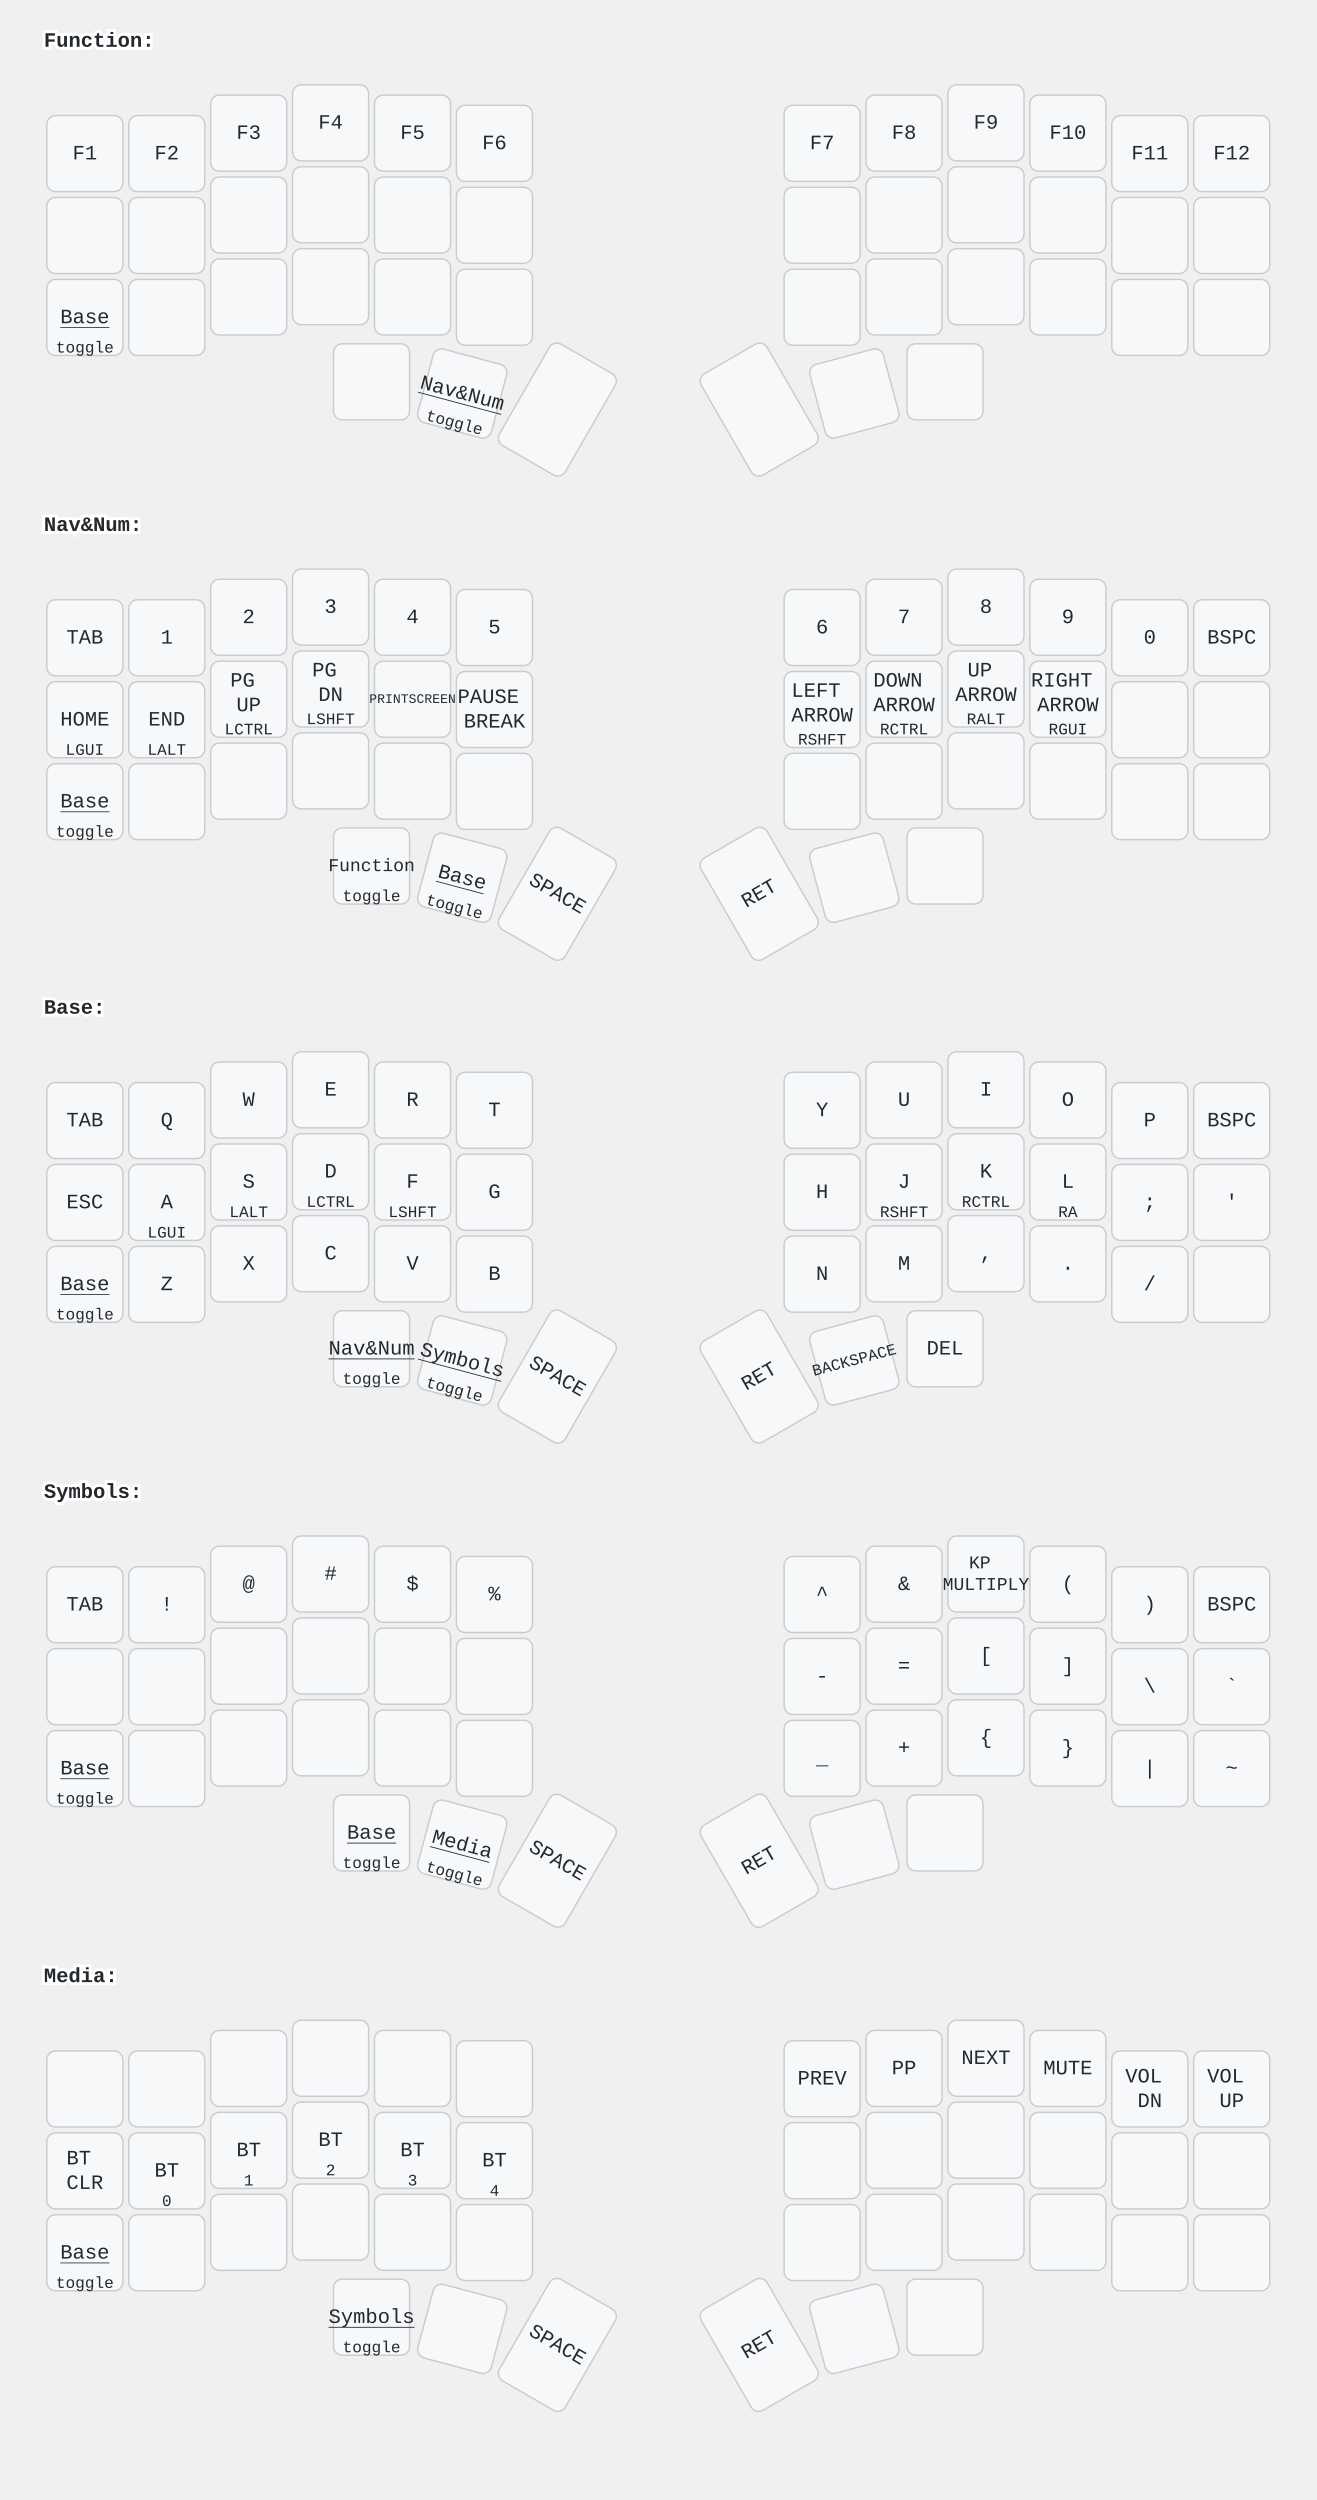
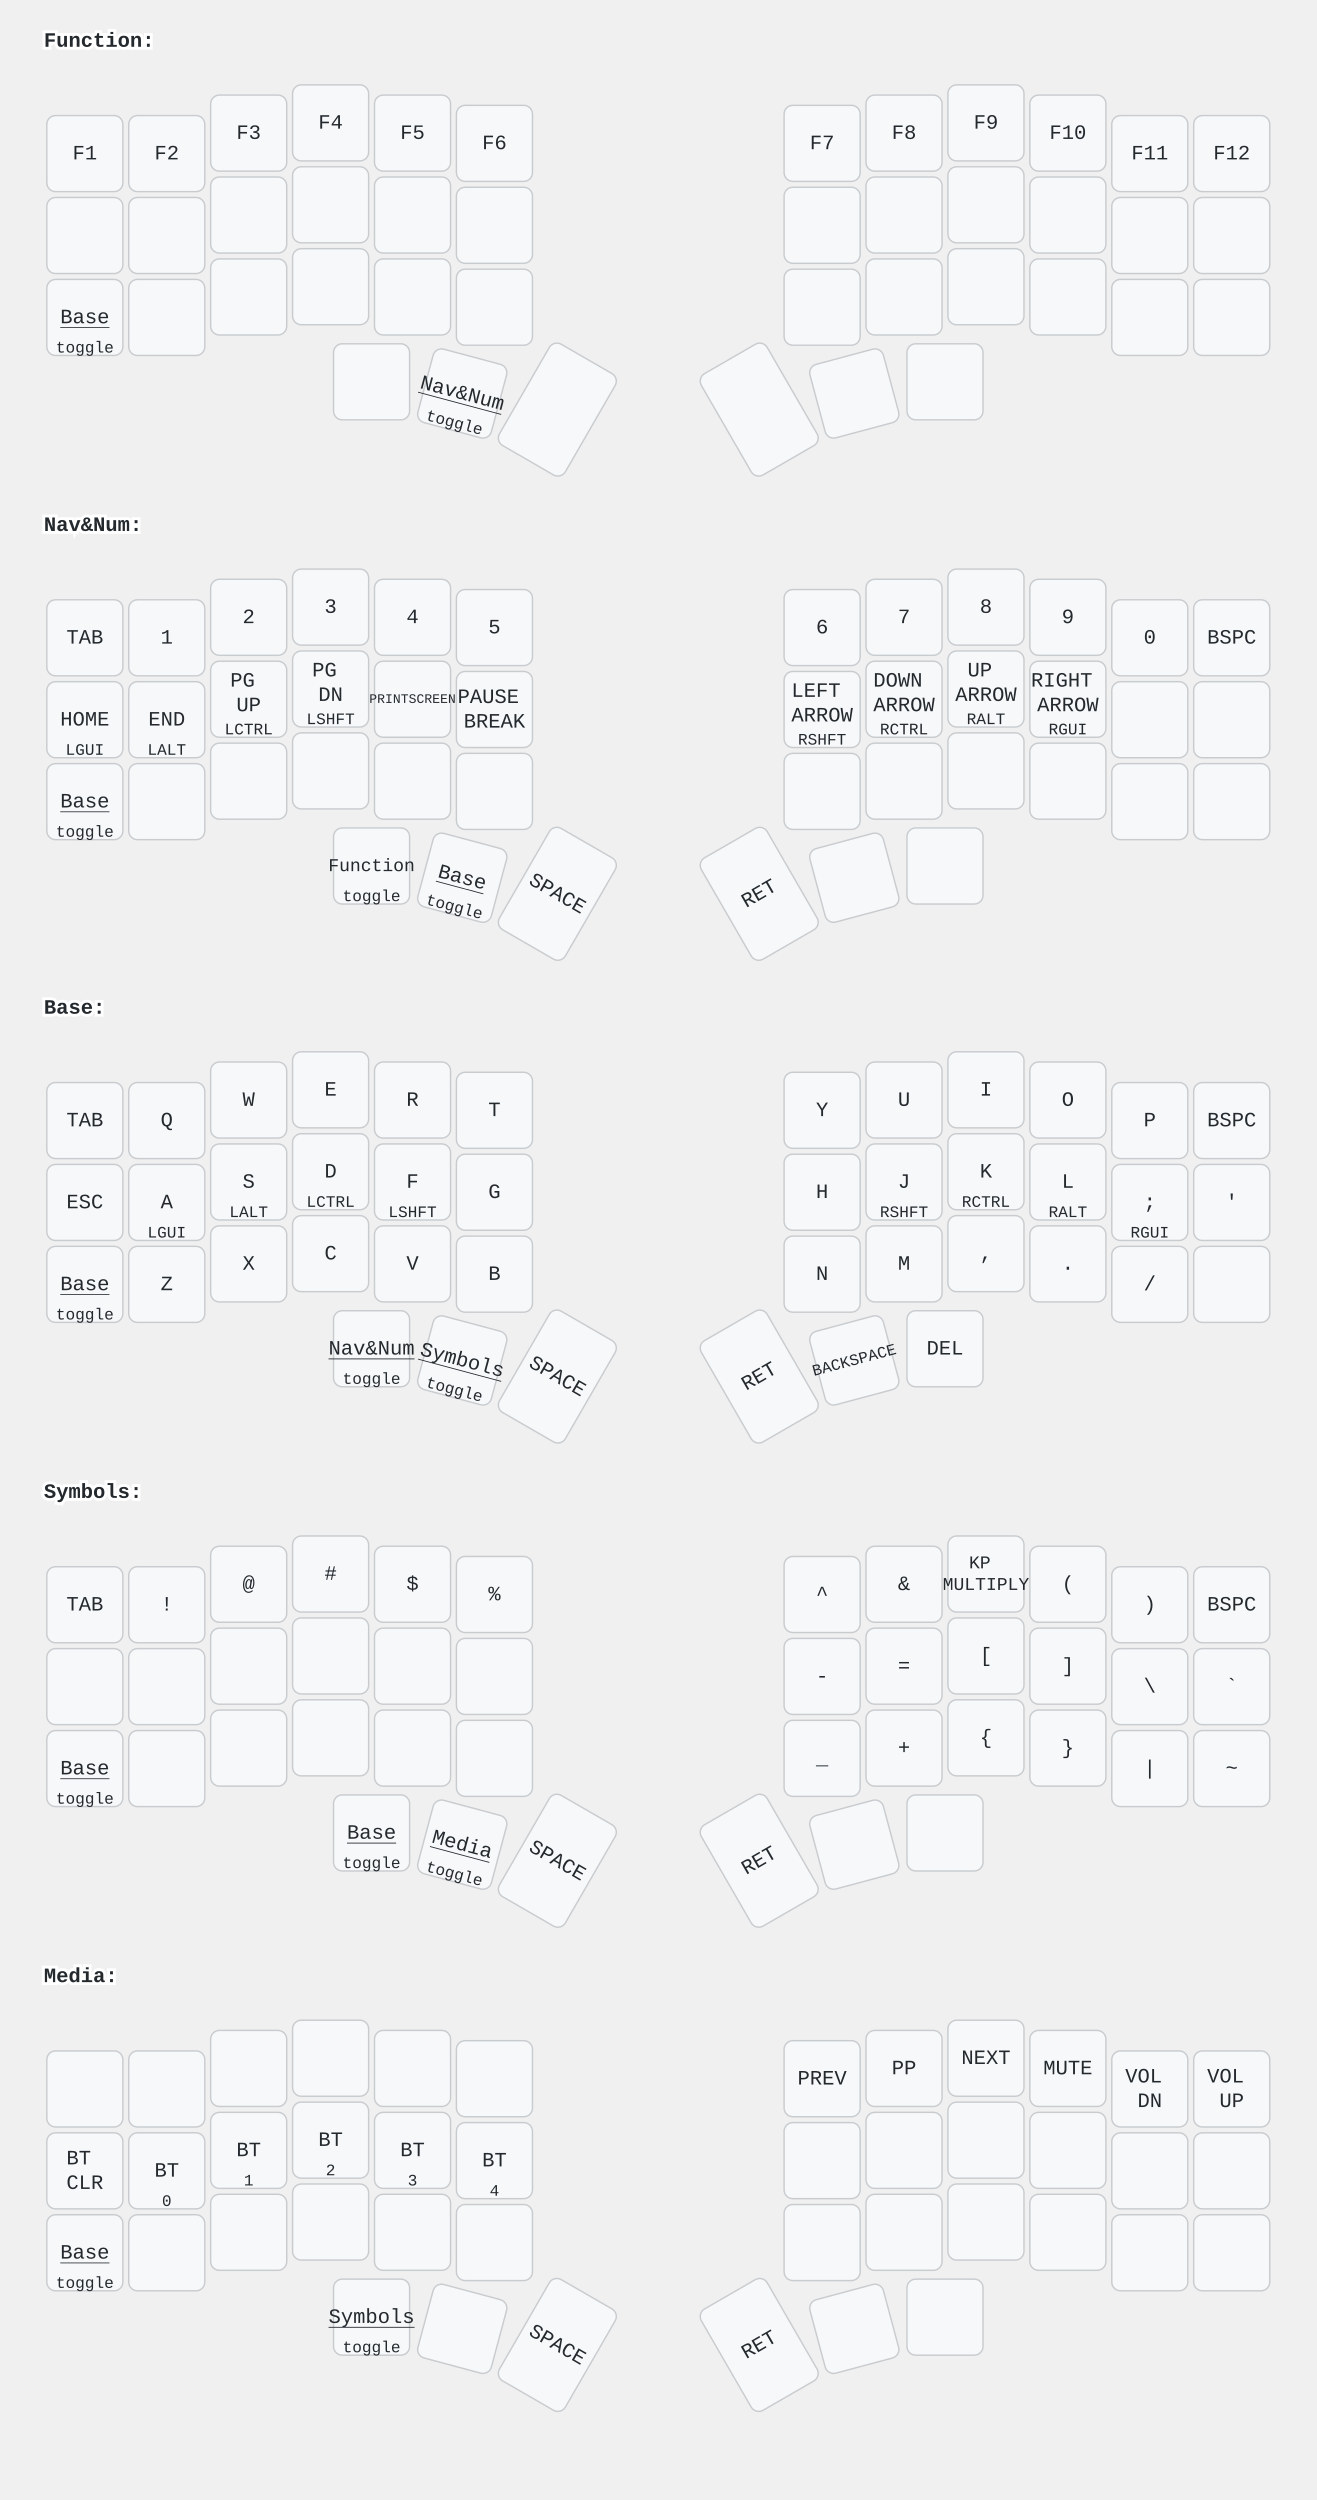
<svg xmlns="http://www.w3.org/2000/svg" width="900" height="1709" viewBox="0 0 900 1709" class="keymap">
  <style>/* inherit to force styles through use tags */
svg path {
    fill: inherit;
}

/* font and background color specifications */
svg.keymap {
    font-family: SFMono-Regular,Consolas,Liberation Mono,Menlo,monospace;
    font-size: 14px;
    font-kerning: normal;
    text-rendering: optimizeLegibility;
    fill: #24292e;
}

/* default key styling */
rect.key {
    fill: #f6f8fa;
}

rect.key, rect.combo {
    stroke: #c9cccf;
    stroke-width: 1;
}

/* default key side styling, only used is draw_key_sides is set */
rect.side {
    filter: brightness(90%);
}

/* color accent for combo boxes */
rect.combo, rect.combo-separate {
    fill: #cdf;
}

/* color accent for held keys */
rect.held, rect.combo.held {
    fill: #fdd;
}

/* color accent for ghost (optional) keys */
rect.ghost, rect.combo.ghost {
    stroke-dasharray: 4, 4;
    stroke-width: 2;
}

text {
    text-anchor: middle;
    dominant-baseline: middle;
}

/* styling for layer labels */
text.label {
    font-weight: bold;
    text-anchor: start;
    stroke: white;
    stroke-width: 4;
    paint-order: stroke;
}

/* styling for optional footer */
text.footer {
    text-anchor: end;
    dominant-baseline: auto;
    stroke: white;
    stroke-width: 4;
    paint-order: stroke;
}

/* styling for combo tap, and key non-tap label text */
text.combo, text.hold, text.shifted, text.left, text.right, text.tl, text.tr, text.bl, text.br {
    font-size: 11px;
}

text.hold, text.bl, text.br {
    text-anchor: middle;
    dominant-baseline: auto;
}

text.shifted, text.tl, text.tr {
    text-anchor: middle;
    dominant-baseline: hanging;
}

text.left, text.tl, text.bl {
    text-anchor: start;
}

text.right, text.tr, text.br {
    text-anchor: end;
}

text.layer-activator {
    text-decoration: underline;
}

/* styling for hold/shifted label text in combo box */
text.combo.hold, text.combo.shifted, text.combo.left, text.combo.right {
    font-size: 8px;
}

/* lighter symbol for transparent keys */
text.trans {
    fill: #7b7e81;
}

/* styling for combo dendrons */
path.combo {
    stroke-width: 1;
    stroke: gray;
    fill: none;
}

/* Start Tabler Icons Cleanup */
/* cannot use height/width with glyphs */
.icon-tabler &gt; path {
    fill: inherit;
    stroke: inherit;
    stroke-width: 2;
}
/* hide tabler's default box */
.icon-tabler &gt; path[stroke="none"][fill="none"] {
    visibility: hidden;
}
/* End Tabler Icons Cleanup */
</style>
  <g transform="translate(30, 0)" class="layer-Function">
    <text x="0" y="28" class="label" id="Function">Function:</text>
    <g transform="translate(0, 56)">
      <g transform="translate(28, 49)" class="key keypos-0">
        <rect rx="6" ry="6" x="-26" y="-26" width="52" height="52" class="key" />
        <text x="0" y="0" class="key tap">F1</text>
      </g>
      <g transform="translate(84, 49)" class="key keypos-1">
        <rect rx="6" ry="6" x="-26" y="-26" width="52" height="52" class="key" />
        <text x="0" y="0" class="key tap">F2</text>
      </g>
      <g transform="translate(140, 35)" class="key keypos-2">
        <rect rx="6" ry="6" x="-26" y="-26" width="52" height="52" class="key" />
        <text x="0" y="0" class="key tap">F3</text>
      </g>
      <g transform="translate(196, 28)" class="key keypos-3">
        <rect rx="6" ry="6" x="-26" y="-26" width="52" height="52" class="key" />
        <text x="0" y="0" class="key tap">F4</text>
      </g>
      <g transform="translate(252, 35)" class="key keypos-4">
        <rect rx="6" ry="6" x="-26" y="-26" width="52" height="52" class="key" />
        <text x="0" y="0" class="key tap">F5</text>
      </g>
      <g transform="translate(308, 42)" class="key keypos-5">
        <rect rx="6" ry="6" x="-26" y="-26" width="52" height="52" class="key" />
        <text x="0" y="0" class="key tap">F6</text>
      </g>
      <g transform="translate(532, 42)" class="key keypos-6">
        <rect rx="6" ry="6" x="-26" y="-26" width="52" height="52" class="key" />
        <text x="0" y="0" class="key tap">F7</text>
      </g>
      <g transform="translate(588, 35)" class="key keypos-7">
        <rect rx="6" ry="6" x="-26" y="-26" width="52" height="52" class="key" />
        <text x="0" y="0" class="key tap">F8</text>
      </g>
      <g transform="translate(644, 28)" class="key keypos-8">
        <rect rx="6" ry="6" x="-26" y="-26" width="52" height="52" class="key" />
        <text x="0" y="0" class="key tap">F9</text>
      </g>
      <g transform="translate(700, 35)" class="key keypos-9">
        <rect rx="6" ry="6" x="-26" y="-26" width="52" height="52" class="key" />
        <text x="0" y="0" class="key tap">F10</text>
      </g>
      <g transform="translate(756, 49)" class="key keypos-10">
        <rect rx="6" ry="6" x="-26" y="-26" width="52" height="52" class="key" />
        <text x="0" y="0" class="key tap">F11</text>
      </g>
      <g transform="translate(812, 49)" class="key keypos-11">
        <rect rx="6" ry="6" x="-26" y="-26" width="52" height="52" class="key" />
        <text x="0" y="0" class="key tap">F12</text>
      </g>
      <g transform="translate(28, 105)" class="key keypos-12">
        <rect rx="6" ry="6" x="-26" y="-26" width="52" height="52" class="key" />
      </g>
      <g transform="translate(84, 105)" class="key keypos-13">
        <rect rx="6" ry="6" x="-26" y="-26" width="52" height="52" class="key" />
      </g>
      <g transform="translate(140, 91)" class="key keypos-14">
        <rect rx="6" ry="6" x="-26" y="-26" width="52" height="52" class="key" />
      </g>
      <g transform="translate(196, 84)" class="key keypos-15">
        <rect rx="6" ry="6" x="-26" y="-26" width="52" height="52" class="key" />
      </g>
      <g transform="translate(252, 91)" class="key keypos-16">
        <rect rx="6" ry="6" x="-26" y="-26" width="52" height="52" class="key" />
      </g>
      <g transform="translate(308, 98)" class="key keypos-17">
        <rect rx="6" ry="6" x="-26" y="-26" width="52" height="52" class="key" />
      </g>
      <g transform="translate(532, 98)" class="key keypos-18">
        <rect rx="6" ry="6" x="-26" y="-26" width="52" height="52" class="key" />
      </g>
      <g transform="translate(588, 91)" class="key keypos-19">
        <rect rx="6" ry="6" x="-26" y="-26" width="52" height="52" class="key" />
      </g>
      <g transform="translate(644, 84)" class="key keypos-20">
        <rect rx="6" ry="6" x="-26" y="-26" width="52" height="52" class="key" />
      </g>
      <g transform="translate(700, 91)" class="key keypos-21">
        <rect rx="6" ry="6" x="-26" y="-26" width="52" height="52" class="key" />
      </g>
      <g transform="translate(756, 105)" class="key keypos-22">
        <rect rx="6" ry="6" x="-26" y="-26" width="52" height="52" class="key" />
      </g>
      <g transform="translate(812, 105)" class="key keypos-23">
        <rect rx="6" ry="6" x="-26" y="-26" width="52" height="52" class="key" />
      </g>
      <g transform="translate(28, 161)" class="key keypos-24">
        <rect rx="6" ry="6" x="-26" y="-26" width="52" height="52" class="key" />
        <a href="#Base">
          <text x="0" y="0" class="key tap layer-activator">Base</text>
        </a>
        <text x="0" y="24" class="key hold">toggle</text>
      </g>
      <g transform="translate(84, 161)" class="key keypos-25">
        <rect rx="6" ry="6" x="-26" y="-26" width="52" height="52" class="key" />
      </g>
      <g transform="translate(140, 147)" class="key keypos-26">
        <rect rx="6" ry="6" x="-26" y="-26" width="52" height="52" class="key" />
      </g>
      <g transform="translate(196, 140)" class="key keypos-27">
        <rect rx="6" ry="6" x="-26" y="-26" width="52" height="52" class="key" />
      </g>
      <g transform="translate(252, 147)" class="key keypos-28">
        <rect rx="6" ry="6" x="-26" y="-26" width="52" height="52" class="key" />
      </g>
      <g transform="translate(308, 154)" class="key keypos-29">
        <rect rx="6" ry="6" x="-26" y="-26" width="52" height="52" class="key" />
      </g>
      <g transform="translate(532, 154)" class="key keypos-30">
        <rect rx="6" ry="6" x="-26" y="-26" width="52" height="52" class="key" />
      </g>
      <g transform="translate(588, 147)" class="key keypos-31">
        <rect rx="6" ry="6" x="-26" y="-26" width="52" height="52" class="key" />
      </g>
      <g transform="translate(644, 140)" class="key keypos-32">
        <rect rx="6" ry="6" x="-26" y="-26" width="52" height="52" class="key" />
      </g>
      <g transform="translate(700, 147)" class="key keypos-33">
        <rect rx="6" ry="6" x="-26" y="-26" width="52" height="52" class="key" />
      </g>
      <g transform="translate(756, 161)" class="key keypos-34">
        <rect rx="6" ry="6" x="-26" y="-26" width="52" height="52" class="key" />
      </g>
      <g transform="translate(812, 161)" class="key keypos-35">
        <rect rx="6" ry="6" x="-26" y="-26" width="52" height="52" class="key" />
      </g>
      <g transform="translate(224, 205)" class="key keypos-36">
        <rect rx="6" ry="6" x="-26" y="-26" width="52" height="52" class="key" />
      </g>
      <g transform="translate(286, 213) rotate(15.0)" class="key keypos-37">
        <rect rx="6" ry="6" x="-26" y="-26" width="52" height="52" class="key" />
        <a href="#NavNum">
          <text x="0" y="0" class="key tap layer-activator">Nav&amp;Num</text>
        </a>
        <text x="0" y="24" class="key hold">toggle</text>
      </g>
      <g transform="translate(351, 224) rotate(30.0)" class="key keypos-38">
        <rect rx="6" ry="6" x="-26" y="-40" width="52" height="80" class="key" />
      </g>
      <g transform="translate(489, 224) rotate(-30.0)" class="key keypos-39">
        <rect rx="6" ry="6" x="-26" y="-40" width="52" height="80" class="key" />
      </g>
      <g transform="translate(554, 213) rotate(-15.0)" class="key keypos-40">
        <rect rx="6" ry="6" x="-26" y="-26" width="52" height="52" class="key" />
      </g>
      <g transform="translate(616, 205)" class="key keypos-41">
        <rect rx="6" ry="6" x="-26" y="-26" width="52" height="52" class="key" />
      </g>
    </g>
  </g>
  <g transform="translate(30, 331)" class="layer-Nav&amp;Num">
    <text x="0" y="28" class="label" id="NavNum">Nav&amp;Num:</text>
    <g transform="translate(0, 56)">
      <g transform="translate(28, 49)" class="key keypos-0">
        <rect rx="6" ry="6" x="-26" y="-26" width="52" height="52" class="key" />
        <text x="0" y="0" class="key tap">TAB</text>
      </g>
      <g transform="translate(84, 49)" class="key keypos-1">
        <rect rx="6" ry="6" x="-26" y="-26" width="52" height="52" class="key" />
        <text x="0" y="0" class="key tap">1</text>
      </g>
      <g transform="translate(140, 35)" class="key keypos-2">
        <rect rx="6" ry="6" x="-26" y="-26" width="52" height="52" class="key" />
        <text x="0" y="0" class="key tap">2</text>
      </g>
      <g transform="translate(196, 28)" class="key keypos-3">
        <rect rx="6" ry="6" x="-26" y="-26" width="52" height="52" class="key" />
        <text x="0" y="0" class="key tap">3</text>
      </g>
      <g transform="translate(252, 35)" class="key keypos-4">
        <rect rx="6" ry="6" x="-26" y="-26" width="52" height="52" class="key" />
        <text x="0" y="0" class="key tap">4</text>
      </g>
      <g transform="translate(308, 42)" class="key keypos-5">
        <rect rx="6" ry="6" x="-26" y="-26" width="52" height="52" class="key" />
        <text x="0" y="0" class="key tap">5</text>
      </g>
      <g transform="translate(532, 42)" class="key keypos-6">
        <rect rx="6" ry="6" x="-26" y="-26" width="52" height="52" class="key" />
        <text x="0" y="0" class="key tap">6</text>
      </g>
      <g transform="translate(588, 35)" class="key keypos-7">
        <rect rx="6" ry="6" x="-26" y="-26" width="52" height="52" class="key" />
        <text x="0" y="0" class="key tap">7</text>
      </g>
      <g transform="translate(644, 28)" class="key keypos-8">
        <rect rx="6" ry="6" x="-26" y="-26" width="52" height="52" class="key" />
        <text x="0" y="0" class="key tap">8</text>
      </g>
      <g transform="translate(700, 35)" class="key keypos-9">
        <rect rx="6" ry="6" x="-26" y="-26" width="52" height="52" class="key" />
        <text x="0" y="0" class="key tap">9</text>
      </g>
      <g transform="translate(756, 49)" class="key keypos-10">
        <rect rx="6" ry="6" x="-26" y="-26" width="52" height="52" class="key" />
        <text x="0" y="0" class="key tap">0</text>
      </g>
      <g transform="translate(812, 49)" class="key keypos-11">
        <rect rx="6" ry="6" x="-26" y="-26" width="52" height="52" class="key" />
        <text x="0" y="0" class="key tap">BSPC</text>
      </g>
      <g transform="translate(28, 105)" class="key keypos-12">
        <rect rx="6" ry="6" x="-26" y="-26" width="52" height="52" class="key" />
        <text x="0" y="0" class="key tap">HOME</text>
        <text x="0" y="24" class="key hold">LGUI</text>
      </g>
      <g transform="translate(84, 105)" class="key keypos-13">
        <rect rx="6" ry="6" x="-26" y="-26" width="52" height="52" class="key" />
        <text x="0" y="0" class="key tap">END</text>
        <text x="0" y="24" class="key hold">LALT</text>
      </g>
      <g transform="translate(140, 91)" class="key keypos-14">
        <rect rx="6" ry="6" x="-26" y="-26" width="52" height="52" class="key" />
        <text x="0" y="0" class="key tap">
          <tspan x="0" dy="-0.9em">PG</tspan>
          <tspan x="0" dy="1.2em">UP</tspan>
        </text>
        <text x="0" y="24" class="key hold">LCTRL</text>
      </g>
      <g transform="translate(196, 84)" class="key keypos-15">
        <rect rx="6" ry="6" x="-26" y="-26" width="52" height="52" class="key" />
        <text x="0" y="0" class="key tap">
          <tspan x="0" dy="-0.9em">PG</tspan>
          <tspan x="0" dy="1.2em">DN</tspan>
        </text>
        <text x="0" y="24" class="key hold">LSHFT</text>
      </g>
      <g transform="translate(252, 91)" class="key keypos-16">
        <rect rx="6" ry="6" x="-26" y="-26" width="52" height="52" class="key" />
        <text x="0" y="0" class="key tap">
          <tspan style="font-size: 64%">PRINTSCREEN</tspan>
        </text>
      </g>
      <g transform="translate(308, 98)" class="key keypos-17">
        <rect rx="6" ry="6" x="-26" y="-26" width="52" height="52" class="key" />
        <text x="0" y="0" class="key tap">
          <tspan x="0" dy="-0.6em">PAUSE</tspan>
          <tspan x="0" dy="1.2em">BREAK</tspan>
        </text>
      </g>
      <g transform="translate(532, 98)" class="key keypos-18">
        <rect rx="6" ry="6" x="-26" y="-26" width="52" height="52" class="key" />
        <text x="0" y="0" class="key tap">
          <tspan x="0" dy="-0.9em">LEFT</tspan>
          <tspan x="0" dy="1.2em">ARROW</tspan>
        </text>
        <text x="0" y="24" class="key hold">RSHFT</text>
      </g>
      <g transform="translate(588, 91)" class="key keypos-19">
        <rect rx="6" ry="6" x="-26" y="-26" width="52" height="52" class="key" />
        <text x="0" y="0" class="key tap">
          <tspan x="0" dy="-0.9em">DOWN</tspan>
          <tspan x="0" dy="1.2em">ARROW</tspan>
        </text>
        <text x="0" y="24" class="key hold">RCTRL</text>
      </g>
      <g transform="translate(644, 84)" class="key keypos-20">
        <rect rx="6" ry="6" x="-26" y="-26" width="52" height="52" class="key" />
        <text x="0" y="0" class="key tap">
          <tspan x="0" dy="-0.9em">UP</tspan>
          <tspan x="0" dy="1.2em">ARROW</tspan>
        </text>
        <text x="0" y="24" class="key hold">RALT</text>
      </g>
      <g transform="translate(700, 91)" class="key keypos-21">
        <rect rx="6" ry="6" x="-26" y="-26" width="52" height="52" class="key" />
        <text x="0" y="0" class="key tap">
          <tspan x="0" dy="-0.9em">RIGHT</tspan>
          <tspan x="0" dy="1.2em">ARROW</tspan>
        </text>
        <text x="0" y="24" class="key hold">RGUI</text>
      </g>
      <g transform="translate(756, 105)" class="key keypos-22">
        <rect rx="6" ry="6" x="-26" y="-26" width="52" height="52" class="key" />
      </g>
      <g transform="translate(812, 105)" class="key keypos-23">
        <rect rx="6" ry="6" x="-26" y="-26" width="52" height="52" class="key" />
      </g>
      <g transform="translate(28, 161)" class="key keypos-24">
        <rect rx="6" ry="6" x="-26" y="-26" width="52" height="52" class="key" />
        <a href="#Base">
          <text x="0" y="0" class="key tap layer-activator">Base</text>
        </a>
        <text x="0" y="24" class="key hold">toggle</text>
      </g>
      <g transform="translate(84, 161)" class="key keypos-25">
        <rect rx="6" ry="6" x="-26" y="-26" width="52" height="52" class="key" />
      </g>
      <g transform="translate(140, 147)" class="key keypos-26">
        <rect rx="6" ry="6" x="-26" y="-26" width="52" height="52" class="key" />
      </g>
      <g transform="translate(196, 140)" class="key keypos-27">
        <rect rx="6" ry="6" x="-26" y="-26" width="52" height="52" class="key" />
      </g>
      <g transform="translate(252, 147)" class="key keypos-28">
        <rect rx="6" ry="6" x="-26" y="-26" width="52" height="52" class="key" />
      </g>
      <g transform="translate(308, 154)" class="key keypos-29">
        <rect rx="6" ry="6" x="-26" y="-26" width="52" height="52" class="key" />
      </g>
      <g transform="translate(532, 154)" class="key keypos-30">
        <rect rx="6" ry="6" x="-26" y="-26" width="52" height="52" class="key" />
      </g>
      <g transform="translate(588, 147)" class="key keypos-31">
        <rect rx="6" ry="6" x="-26" y="-26" width="52" height="52" class="key" />
      </g>
      <g transform="translate(644, 140)" class="key keypos-32">
        <rect rx="6" ry="6" x="-26" y="-26" width="52" height="52" class="key" />
      </g>
      <g transform="translate(700, 147)" class="key keypos-33">
        <rect rx="6" ry="6" x="-26" y="-26" width="52" height="52" class="key" />
      </g>
      <g transform="translate(756, 161)" class="key keypos-34">
        <rect rx="6" ry="6" x="-26" y="-26" width="52" height="52" class="key" />
      </g>
      <g transform="translate(812, 161)" class="key keypos-35">
        <rect rx="6" ry="6" x="-26" y="-26" width="52" height="52" class="key" />
      </g>
      <g transform="translate(224, 205)" class="key keypos-36">
        <rect rx="6" ry="6" x="-26" y="-26" width="52" height="52" class="key" />
        <a href="#Function">
          <text x="0" y="0" class="key tap layer-activator">
            <tspan style="font-size: 88%">Function</tspan>
          </text>
        </a>
        <text x="0" y="24" class="key hold">toggle</text>
      </g>
      <g transform="translate(286, 213) rotate(15.0)" class="key keypos-37">
        <rect rx="6" ry="6" x="-26" y="-26" width="52" height="52" class="key" />
        <a href="#Base">
          <text x="0" y="0" class="key tap layer-activator">Base</text>
        </a>
        <text x="0" y="24" class="key hold">toggle</text>
      </g>
      <g transform="translate(351, 224) rotate(30.0)" class="key keypos-38">
        <rect rx="6" ry="6" x="-26" y="-40" width="52" height="80" class="key" />
        <text x="0" y="0" class="key tap">SPACE</text>
      </g>
      <g transform="translate(489, 224) rotate(-30.0)" class="key keypos-39">
        <rect rx="6" ry="6" x="-26" y="-40" width="52" height="80" class="key" />
        <text x="0" y="0" class="key tap">RET</text>
      </g>
      <g transform="translate(554, 213) rotate(-15.0)" class="key keypos-40">
        <rect rx="6" ry="6" x="-26" y="-26" width="52" height="52" class="key" />
      </g>
      <g transform="translate(616, 205)" class="key keypos-41">
        <rect rx="6" ry="6" x="-26" y="-26" width="52" height="52" class="key" />
      </g>
    </g>
  </g>
  <g transform="translate(30, 661)" class="layer-Base">
    <text x="0" y="28" class="label" id="Base">Base:</text>
    <g transform="translate(0, 56)">
      <g transform="translate(28, 49)" class="key keypos-0">
        <rect rx="6" ry="6" x="-26" y="-26" width="52" height="52" class="key" />
        <text x="0" y="0" class="key tap">TAB</text>
      </g>
      <g transform="translate(84, 49)" class="key keypos-1">
        <rect rx="6" ry="6" x="-26" y="-26" width="52" height="52" class="key" />
        <text x="0" y="0" class="key tap">Q</text>
      </g>
      <g transform="translate(140, 35)" class="key keypos-2">
        <rect rx="6" ry="6" x="-26" y="-26" width="52" height="52" class="key" />
        <text x="0" y="0" class="key tap">W</text>
      </g>
      <g transform="translate(196, 28)" class="key keypos-3">
        <rect rx="6" ry="6" x="-26" y="-26" width="52" height="52" class="key" />
        <text x="0" y="0" class="key tap">E</text>
      </g>
      <g transform="translate(252, 35)" class="key keypos-4">
        <rect rx="6" ry="6" x="-26" y="-26" width="52" height="52" class="key" />
        <text x="0" y="0" class="key tap">R</text>
      </g>
      <g transform="translate(308, 42)" class="key keypos-5">
        <rect rx="6" ry="6" x="-26" y="-26" width="52" height="52" class="key" />
        <text x="0" y="0" class="key tap">T</text>
      </g>
      <g transform="translate(532, 42)" class="key keypos-6">
        <rect rx="6" ry="6" x="-26" y="-26" width="52" height="52" class="key" />
        <text x="0" y="0" class="key tap">Y</text>
      </g>
      <g transform="translate(588, 35)" class="key keypos-7">
        <rect rx="6" ry="6" x="-26" y="-26" width="52" height="52" class="key" />
        <text x="0" y="0" class="key tap">U</text>
      </g>
      <g transform="translate(644, 28)" class="key keypos-8">
        <rect rx="6" ry="6" x="-26" y="-26" width="52" height="52" class="key" />
        <text x="0" y="0" class="key tap">I</text>
      </g>
      <g transform="translate(700, 35)" class="key keypos-9">
        <rect rx="6" ry="6" x="-26" y="-26" width="52" height="52" class="key" />
        <text x="0" y="0" class="key tap">O</text>
      </g>
      <g transform="translate(756, 49)" class="key keypos-10">
        <rect rx="6" ry="6" x="-26" y="-26" width="52" height="52" class="key" />
        <text x="0" y="0" class="key tap">P</text>
      </g>
      <g transform="translate(812, 49)" class="key keypos-11">
        <rect rx="6" ry="6" x="-26" y="-26" width="52" height="52" class="key" />
        <text x="0" y="0" class="key tap">BSPC</text>
      </g>
      <g transform="translate(28, 105)" class="key keypos-12">
        <rect rx="6" ry="6" x="-26" y="-26" width="52" height="52" class="key" />
        <text x="0" y="0" class="key tap">ESC</text>
      </g>
      <g transform="translate(84, 105)" class="key keypos-13">
        <rect rx="6" ry="6" x="-26" y="-26" width="52" height="52" class="key" />
        <text x="0" y="0" class="key tap">A</text>
        <text x="0" y="24" class="key hold">LGUI</text>
      </g>
      <g transform="translate(140, 91)" class="key keypos-14">
        <rect rx="6" ry="6" x="-26" y="-26" width="52" height="52" class="key" />
        <text x="0" y="0" class="key tap">S</text>
        <text x="0" y="24" class="key hold">LALT</text>
      </g>
      <g transform="translate(196, 84)" class="key keypos-15">
        <rect rx="6" ry="6" x="-26" y="-26" width="52" height="52" class="key" />
        <text x="0" y="0" class="key tap">D</text>
        <text x="0" y="24" class="key hold">LCTRL</text>
      </g>
      <g transform="translate(252, 91)" class="key keypos-16">
        <rect rx="6" ry="6" x="-26" y="-26" width="52" height="52" class="key" />
        <text x="0" y="0" class="key tap">F</text>
        <text x="0" y="24" class="key hold">LSHFT</text>
      </g>
      <g transform="translate(308, 98)" class="key keypos-17">
        <rect rx="6" ry="6" x="-26" y="-26" width="52" height="52" class="key" />
        <text x="0" y="0" class="key tap">G</text>
      </g>
      <g transform="translate(532, 98)" class="key keypos-18">
        <rect rx="6" ry="6" x="-26" y="-26" width="52" height="52" class="key" />
        <text x="0" y="0" class="key tap">H</text>
      </g>
      <g transform="translate(588, 91)" class="key keypos-19">
        <rect rx="6" ry="6" x="-26" y="-26" width="52" height="52" class="key" />
        <text x="0" y="0" class="key tap">J</text>
        <text x="0" y="24" class="key hold">RSHFT</text>
      </g>
      <g transform="translate(644, 84)" class="key keypos-20">
        <rect rx="6" ry="6" x="-26" y="-26" width="52" height="52" class="key" />
        <text x="0" y="0" class="key tap">K</text>
        <text x="0" y="24" class="key hold">RCTRL</text>
      </g>
      <g transform="translate(700, 91)" class="key keypos-21">
        <rect rx="6" ry="6" x="-26" y="-26" width="52" height="52" class="key" />
        <text x="0" y="0" class="key tap">L</text>
-         <text x="0" y="24" class="key hold">RA</text>
+         <text x="0" y="24" class="key hold">RALT</text>
      </g>
      <g transform="translate(756, 105)" class="key keypos-22">
        <rect rx="6" ry="6" x="-26" y="-26" width="52" height="52" class="key" />
        <text x="0" y="0" class="key tap">;</text>
+         <text x="0" y="24" class="key hold">RGUI</text>
      </g>
      <g transform="translate(812, 105)" class="key keypos-23">
        <rect rx="6" ry="6" x="-26" y="-26" width="52" height="52" class="key" />
        <text x="0" y="0" class="key tap">'</text>
      </g>
      <g transform="translate(28, 161)" class="key keypos-24">
        <rect rx="6" ry="6" x="-26" y="-26" width="52" height="52" class="key" />
        <a href="#Base">
          <text x="0" y="0" class="key tap layer-activator">Base</text>
        </a>
        <text x="0" y="24" class="key hold">toggle</text>
      </g>
      <g transform="translate(84, 161)" class="key keypos-25">
        <rect rx="6" ry="6" x="-26" y="-26" width="52" height="52" class="key" />
        <text x="0" y="0" class="key tap">Z</text>
      </g>
      <g transform="translate(140, 147)" class="key keypos-26">
        <rect rx="6" ry="6" x="-26" y="-26" width="52" height="52" class="key" />
        <text x="0" y="0" class="key tap">X</text>
      </g>
      <g transform="translate(196, 140)" class="key keypos-27">
        <rect rx="6" ry="6" x="-26" y="-26" width="52" height="52" class="key" />
        <text x="0" y="0" class="key tap">C</text>
      </g>
      <g transform="translate(252, 147)" class="key keypos-28">
        <rect rx="6" ry="6" x="-26" y="-26" width="52" height="52" class="key" />
        <text x="0" y="0" class="key tap">V</text>
      </g>
      <g transform="translate(308, 154)" class="key keypos-29">
        <rect rx="6" ry="6" x="-26" y="-26" width="52" height="52" class="key" />
        <text x="0" y="0" class="key tap">B</text>
      </g>
      <g transform="translate(532, 154)" class="key keypos-30">
        <rect rx="6" ry="6" x="-26" y="-26" width="52" height="52" class="key" />
        <text x="0" y="0" class="key tap">N</text>
      </g>
      <g transform="translate(588, 147)" class="key keypos-31">
        <rect rx="6" ry="6" x="-26" y="-26" width="52" height="52" class="key" />
        <text x="0" y="0" class="key tap">M</text>
      </g>
      <g transform="translate(644, 140)" class="key keypos-32">
        <rect rx="6" ry="6" x="-26" y="-26" width="52" height="52" class="key" />
        <text x="0" y="0" class="key tap">,</text>
      </g>
      <g transform="translate(700, 147)" class="key keypos-33">
        <rect rx="6" ry="6" x="-26" y="-26" width="52" height="52" class="key" />
        <text x="0" y="0" class="key tap">.</text>
      </g>
      <g transform="translate(756, 161)" class="key keypos-34">
        <rect rx="6" ry="6" x="-26" y="-26" width="52" height="52" class="key" />
        <text x="0" y="0" class="key tap">/</text>
      </g>
      <g transform="translate(812, 161)" class="key keypos-35">
        <rect rx="6" ry="6" x="-26" y="-26" width="52" height="52" class="key" />
      </g>
      <g transform="translate(224, 205)" class="key keypos-36">
        <rect rx="6" ry="6" x="-26" y="-26" width="52" height="52" class="key" />
        <a href="#NavNum">
          <text x="0" y="0" class="key tap layer-activator">Nav&amp;Num</text>
        </a>
        <text x="0" y="24" class="key hold">toggle</text>
      </g>
      <g transform="translate(286, 213) rotate(15.0)" class="key keypos-37">
        <rect rx="6" ry="6" x="-26" y="-26" width="52" height="52" class="key" />
        <a href="#Symbols">
          <text x="0" y="0" class="key tap layer-activator">Symbols</text>
        </a>
        <text x="0" y="24" class="key hold">toggle</text>
      </g>
      <g transform="translate(351, 224) rotate(30.0)" class="key keypos-38">
        <rect rx="6" ry="6" x="-26" y="-40" width="52" height="80" class="key" />
        <text x="0" y="0" class="key tap">SPACE</text>
      </g>
      <g transform="translate(489, 224) rotate(-30.0)" class="key keypos-39">
        <rect rx="6" ry="6" x="-26" y="-40" width="52" height="80" class="key" />
        <text x="0" y="0" class="key tap">RET</text>
      </g>
      <g transform="translate(554, 213) rotate(-15.0)" class="key keypos-40">
        <rect rx="6" ry="6" x="-26" y="-26" width="52" height="52" class="key" />
        <text x="0" y="0" class="key tap">
          <tspan style="font-size: 78%">BACKSPACE</tspan>
        </text>
      </g>
      <g transform="translate(616, 205)" class="key keypos-41">
        <rect rx="6" ry="6" x="-26" y="-26" width="52" height="52" class="key" />
        <text x="0" y="0" class="key tap">DEL</text>
      </g>
    </g>
  </g>
  <g transform="translate(30, 992)" class="layer-Symbols">
    <text x="0" y="28" class="label" id="Symbols">Symbols:</text>
    <g transform="translate(0, 56)">
      <g transform="translate(28, 49)" class="key keypos-0">
        <rect rx="6" ry="6" x="-26" y="-26" width="52" height="52" class="key" />
        <text x="0" y="0" class="key tap">TAB</text>
      </g>
      <g transform="translate(84, 49)" class="key keypos-1">
        <rect rx="6" ry="6" x="-26" y="-26" width="52" height="52" class="key" />
        <text x="0" y="0" class="key tap">!</text>
      </g>
      <g transform="translate(140, 35)" class="key keypos-2">
        <rect rx="6" ry="6" x="-26" y="-26" width="52" height="52" class="key" />
        <text x="0" y="0" class="key tap">@</text>
      </g>
      <g transform="translate(196, 28)" class="key keypos-3">
        <rect rx="6" ry="6" x="-26" y="-26" width="52" height="52" class="key" />
        <text x="0" y="0" class="key tap">#</text>
      </g>
      <g transform="translate(252, 35)" class="key keypos-4">
        <rect rx="6" ry="6" x="-26" y="-26" width="52" height="52" class="key" />
        <text x="0" y="0" class="key tap">$</text>
      </g>
      <g transform="translate(308, 42)" class="key keypos-5">
        <rect rx="6" ry="6" x="-26" y="-26" width="52" height="52" class="key" />
        <text x="0" y="0" class="key tap">%</text>
      </g>
      <g transform="translate(532, 42)" class="key keypos-6">
        <rect rx="6" ry="6" x="-26" y="-26" width="52" height="52" class="key" />
        <text x="0" y="0" class="key tap">^</text>
      </g>
      <g transform="translate(588, 35)" class="key keypos-7">
        <rect rx="6" ry="6" x="-26" y="-26" width="52" height="52" class="key" />
        <text x="0" y="0" class="key tap">&amp;</text>
      </g>
      <g transform="translate(644, 28)" class="key keypos-8">
        <rect rx="6" ry="6" x="-26" y="-26" width="52" height="52" class="key" />
        <text x="0" y="0" class="key tap">
          <tspan x="0" dy="-0.6em" style="font-size: 88%">KP</tspan>
          <tspan x="0" dy="1.2em" style="font-size: 88%">MULTIPLY</tspan>
        </text>
      </g>
      <g transform="translate(700, 35)" class="key keypos-9">
        <rect rx="6" ry="6" x="-26" y="-26" width="52" height="52" class="key" />
        <text x="0" y="0" class="key tap">(</text>
      </g>
      <g transform="translate(756, 49)" class="key keypos-10">
        <rect rx="6" ry="6" x="-26" y="-26" width="52" height="52" class="key" />
        <text x="0" y="0" class="key tap">)</text>
      </g>
      <g transform="translate(812, 49)" class="key keypos-11">
        <rect rx="6" ry="6" x="-26" y="-26" width="52" height="52" class="key" />
        <text x="0" y="0" class="key tap">BSPC</text>
      </g>
      <g transform="translate(28, 105)" class="key keypos-12">
        <rect rx="6" ry="6" x="-26" y="-26" width="52" height="52" class="key" />
      </g>
      <g transform="translate(84, 105)" class="key keypos-13">
        <rect rx="6" ry="6" x="-26" y="-26" width="52" height="52" class="key" />
      </g>
      <g transform="translate(140, 91)" class="key keypos-14">
        <rect rx="6" ry="6" x="-26" y="-26" width="52" height="52" class="key" />
      </g>
      <g transform="translate(196, 84)" class="key keypos-15">
        <rect rx="6" ry="6" x="-26" y="-26" width="52" height="52" class="key" />
      </g>
      <g transform="translate(252, 91)" class="key keypos-16">
        <rect rx="6" ry="6" x="-26" y="-26" width="52" height="52" class="key" />
      </g>
      <g transform="translate(308, 98)" class="key keypos-17">
        <rect rx="6" ry="6" x="-26" y="-26" width="52" height="52" class="key" />
      </g>
      <g transform="translate(532, 98)" class="key keypos-18">
        <rect rx="6" ry="6" x="-26" y="-26" width="52" height="52" class="key" />
        <text x="0" y="0" class="key tap">-</text>
      </g>
      <g transform="translate(588, 91)" class="key keypos-19">
        <rect rx="6" ry="6" x="-26" y="-26" width="52" height="52" class="key" />
        <text x="0" y="0" class="key tap">=</text>
      </g>
      <g transform="translate(644, 84)" class="key keypos-20">
        <rect rx="6" ry="6" x="-26" y="-26" width="52" height="52" class="key" />
        <text x="0" y="0" class="key tap">[</text>
      </g>
      <g transform="translate(700, 91)" class="key keypos-21">
        <rect rx="6" ry="6" x="-26" y="-26" width="52" height="52" class="key" />
        <text x="0" y="0" class="key tap">]</text>
      </g>
      <g transform="translate(756, 105)" class="key keypos-22">
        <rect rx="6" ry="6" x="-26" y="-26" width="52" height="52" class="key" />
        <text x="0" y="0" class="key tap">\</text>
      </g>
      <g transform="translate(812, 105)" class="key keypos-23">
        <rect rx="6" ry="6" x="-26" y="-26" width="52" height="52" class="key" />
        <text x="0" y="0" class="key tap">`</text>
      </g>
      <g transform="translate(28, 161)" class="key keypos-24">
        <rect rx="6" ry="6" x="-26" y="-26" width="52" height="52" class="key" />
        <a href="#Base">
          <text x="0" y="0" class="key tap layer-activator">Base</text>
        </a>
        <text x="0" y="24" class="key hold">toggle</text>
      </g>
      <g transform="translate(84, 161)" class="key keypos-25">
        <rect rx="6" ry="6" x="-26" y="-26" width="52" height="52" class="key" />
      </g>
      <g transform="translate(140, 147)" class="key keypos-26">
        <rect rx="6" ry="6" x="-26" y="-26" width="52" height="52" class="key" />
      </g>
      <g transform="translate(196, 140)" class="key keypos-27">
        <rect rx="6" ry="6" x="-26" y="-26" width="52" height="52" class="key" />
      </g>
      <g transform="translate(252, 147)" class="key keypos-28">
        <rect rx="6" ry="6" x="-26" y="-26" width="52" height="52" class="key" />
      </g>
      <g transform="translate(308, 154)" class="key keypos-29">
        <rect rx="6" ry="6" x="-26" y="-26" width="52" height="52" class="key" />
      </g>
      <g transform="translate(532, 154)" class="key keypos-30">
        <rect rx="6" ry="6" x="-26" y="-26" width="52" height="52" class="key" />
        <text x="0" y="0" class="key tap">_</text>
      </g>
      <g transform="translate(588, 147)" class="key keypos-31">
        <rect rx="6" ry="6" x="-26" y="-26" width="52" height="52" class="key" />
        <text x="0" y="0" class="key tap">+</text>
      </g>
      <g transform="translate(644, 140)" class="key keypos-32">
        <rect rx="6" ry="6" x="-26" y="-26" width="52" height="52" class="key" />
        <text x="0" y="0" class="key tap">{</text>
      </g>
      <g transform="translate(700, 147)" class="key keypos-33">
        <rect rx="6" ry="6" x="-26" y="-26" width="52" height="52" class="key" />
        <text x="0" y="0" class="key tap">}</text>
      </g>
      <g transform="translate(756, 161)" class="key keypos-34">
        <rect rx="6" ry="6" x="-26" y="-26" width="52" height="52" class="key" />
        <text x="0" y="0" class="key tap">|</text>
      </g>
      <g transform="translate(812, 161)" class="key keypos-35">
        <rect rx="6" ry="6" x="-26" y="-26" width="52" height="52" class="key" />
        <text x="0" y="0" class="key tap">~</text>
      </g>
      <g transform="translate(224, 205)" class="key keypos-36">
        <rect rx="6" ry="6" x="-26" y="-26" width="52" height="52" class="key" />
        <a href="#Base">
          <text x="0" y="0" class="key tap layer-activator">Base</text>
        </a>
        <text x="0" y="24" class="key hold">toggle</text>
      </g>
      <g transform="translate(286, 213) rotate(15.0)" class="key keypos-37">
        <rect rx="6" ry="6" x="-26" y="-26" width="52" height="52" class="key" />
        <a href="#Media">
          <text x="0" y="0" class="key tap layer-activator">Media</text>
        </a>
        <text x="0" y="24" class="key hold">toggle</text>
      </g>
      <g transform="translate(351, 224) rotate(30.0)" class="key keypos-38">
        <rect rx="6" ry="6" x="-26" y="-40" width="52" height="80" class="key" />
        <text x="0" y="0" class="key tap">SPACE</text>
      </g>
      <g transform="translate(489, 224) rotate(-30.0)" class="key keypos-39">
        <rect rx="6" ry="6" x="-26" y="-40" width="52" height="80" class="key" />
        <text x="0" y="0" class="key tap">RET</text>
      </g>
      <g transform="translate(554, 213) rotate(-15.0)" class="key keypos-40">
        <rect rx="6" ry="6" x="-26" y="-26" width="52" height="52" class="key" />
      </g>
      <g transform="translate(616, 205)" class="key keypos-41">
        <rect rx="6" ry="6" x="-26" y="-26" width="52" height="52" class="key" />
      </g>
    </g>
  </g>
  <g transform="translate(30, 1323)" class="layer-Media">
    <text x="0" y="28" class="label" id="Media">Media:</text>
    <g transform="translate(0, 56)">
      <g transform="translate(28, 49)" class="key keypos-0">
        <rect rx="6" ry="6" x="-26" y="-26" width="52" height="52" class="key" />
      </g>
      <g transform="translate(84, 49)" class="key keypos-1">
        <rect rx="6" ry="6" x="-26" y="-26" width="52" height="52" class="key" />
      </g>
      <g transform="translate(140, 35)" class="key keypos-2">
        <rect rx="6" ry="6" x="-26" y="-26" width="52" height="52" class="key" />
      </g>
      <g transform="translate(196, 28)" class="key keypos-3">
        <rect rx="6" ry="6" x="-26" y="-26" width="52" height="52" class="key" />
      </g>
      <g transform="translate(252, 35)" class="key keypos-4">
        <rect rx="6" ry="6" x="-26" y="-26" width="52" height="52" class="key" />
      </g>
      <g transform="translate(308, 42)" class="key keypos-5">
        <rect rx="6" ry="6" x="-26" y="-26" width="52" height="52" class="key" />
      </g>
      <g transform="translate(532, 42)" class="key keypos-6">
        <rect rx="6" ry="6" x="-26" y="-26" width="52" height="52" class="key" />
        <text x="0" y="0" class="key tap">PREV</text>
      </g>
      <g transform="translate(588, 35)" class="key keypos-7">
        <rect rx="6" ry="6" x="-26" y="-26" width="52" height="52" class="key" />
        <text x="0" y="0" class="key tap">PP</text>
      </g>
      <g transform="translate(644, 28)" class="key keypos-8">
        <rect rx="6" ry="6" x="-26" y="-26" width="52" height="52" class="key" />
        <text x="0" y="0" class="key tap">NEXT</text>
      </g>
      <g transform="translate(700, 35)" class="key keypos-9">
        <rect rx="6" ry="6" x="-26" y="-26" width="52" height="52" class="key" />
        <text x="0" y="0" class="key tap">MUTE</text>
      </g>
      <g transform="translate(756, 49)" class="key keypos-10">
        <rect rx="6" ry="6" x="-26" y="-26" width="52" height="52" class="key" />
        <text x="0" y="0" class="key tap">
          <tspan x="0" dy="-0.6em">VOL</tspan>
          <tspan x="0" dy="1.2em">DN</tspan>
        </text>
      </g>
      <g transform="translate(812, 49)" class="key keypos-11">
        <rect rx="6" ry="6" x="-26" y="-26" width="52" height="52" class="key" />
        <text x="0" y="0" class="key tap">
          <tspan x="0" dy="-0.6em">VOL</tspan>
          <tspan x="0" dy="1.2em">UP</tspan>
        </text>
      </g>
      <g transform="translate(28, 105)" class="key keypos-12">
        <rect rx="6" ry="6" x="-26" y="-26" width="52" height="52" class="key" />
        <text x="0" y="0" class="key tap">
          <tspan x="0" dy="-0.6em">BT</tspan>
          <tspan x="0" dy="1.2em">CLR</tspan>
        </text>
      </g>
      <g transform="translate(84, 105)" class="key keypos-13">
        <rect rx="6" ry="6" x="-26" y="-26" width="52" height="52" class="key" />
        <text x="0" y="0" class="key tap">BT</text>
        <text x="0" y="24" class="key hold">0</text>
      </g>
      <g transform="translate(140, 91)" class="key keypos-14">
        <rect rx="6" ry="6" x="-26" y="-26" width="52" height="52" class="key" />
        <text x="0" y="0" class="key tap">BT</text>
        <text x="0" y="24" class="key hold">1</text>
      </g>
      <g transform="translate(196, 84)" class="key keypos-15">
        <rect rx="6" ry="6" x="-26" y="-26" width="52" height="52" class="key" />
        <text x="0" y="0" class="key tap">BT</text>
        <text x="0" y="24" class="key hold">2</text>
      </g>
      <g transform="translate(252, 91)" class="key keypos-16">
        <rect rx="6" ry="6" x="-26" y="-26" width="52" height="52" class="key" />
        <text x="0" y="0" class="key tap">BT</text>
        <text x="0" y="24" class="key hold">3</text>
      </g>
      <g transform="translate(308, 98)" class="key keypos-17">
        <rect rx="6" ry="6" x="-26" y="-26" width="52" height="52" class="key" />
        <text x="0" y="0" class="key tap">BT</text>
        <text x="0" y="24" class="key hold">4</text>
      </g>
      <g transform="translate(532, 98)" class="key keypos-18">
        <rect rx="6" ry="6" x="-26" y="-26" width="52" height="52" class="key" />
      </g>
      <g transform="translate(588, 91)" class="key keypos-19">
        <rect rx="6" ry="6" x="-26" y="-26" width="52" height="52" class="key" />
      </g>
      <g transform="translate(644, 84)" class="key keypos-20">
        <rect rx="6" ry="6" x="-26" y="-26" width="52" height="52" class="key" />
      </g>
      <g transform="translate(700, 91)" class="key keypos-21">
        <rect rx="6" ry="6" x="-26" y="-26" width="52" height="52" class="key" />
      </g>
      <g transform="translate(756, 105)" class="key keypos-22">
        <rect rx="6" ry="6" x="-26" y="-26" width="52" height="52" class="key" />
      </g>
      <g transform="translate(812, 105)" class="key keypos-23">
        <rect rx="6" ry="6" x="-26" y="-26" width="52" height="52" class="key" />
      </g>
      <g transform="translate(28, 161)" class="key keypos-24">
        <rect rx="6" ry="6" x="-26" y="-26" width="52" height="52" class="key" />
        <a href="#Base">
          <text x="0" y="0" class="key tap layer-activator">Base</text>
        </a>
        <text x="0" y="24" class="key hold">toggle</text>
      </g>
      <g transform="translate(84, 161)" class="key keypos-25">
        <rect rx="6" ry="6" x="-26" y="-26" width="52" height="52" class="key" />
      </g>
      <g transform="translate(140, 147)" class="key keypos-26">
        <rect rx="6" ry="6" x="-26" y="-26" width="52" height="52" class="key" />
      </g>
      <g transform="translate(196, 140)" class="key keypos-27">
        <rect rx="6" ry="6" x="-26" y="-26" width="52" height="52" class="key" />
      </g>
      <g transform="translate(252, 147)" class="key keypos-28">
        <rect rx="6" ry="6" x="-26" y="-26" width="52" height="52" class="key" />
      </g>
      <g transform="translate(308, 154)" class="key keypos-29">
        <rect rx="6" ry="6" x="-26" y="-26" width="52" height="52" class="key" />
      </g>
      <g transform="translate(532, 154)" class="key keypos-30">
        <rect rx="6" ry="6" x="-26" y="-26" width="52" height="52" class="key" />
      </g>
      <g transform="translate(588, 147)" class="key keypos-31">
        <rect rx="6" ry="6" x="-26" y="-26" width="52" height="52" class="key" />
      </g>
      <g transform="translate(644, 140)" class="key keypos-32">
        <rect rx="6" ry="6" x="-26" y="-26" width="52" height="52" class="key" />
      </g>
      <g transform="translate(700, 147)" class="key keypos-33">
        <rect rx="6" ry="6" x="-26" y="-26" width="52" height="52" class="key" />
      </g>
      <g transform="translate(756, 161)" class="key keypos-34">
        <rect rx="6" ry="6" x="-26" y="-26" width="52" height="52" class="key" />
      </g>
      <g transform="translate(812, 161)" class="key keypos-35">
        <rect rx="6" ry="6" x="-26" y="-26" width="52" height="52" class="key" />
      </g>
      <g transform="translate(224, 205)" class="key keypos-36">
        <rect rx="6" ry="6" x="-26" y="-26" width="52" height="52" class="key" />
        <a href="#Symbols">
          <text x="0" y="0" class="key tap layer-activator">Symbols</text>
        </a>
        <text x="0" y="24" class="key hold">toggle</text>
      </g>
      <g transform="translate(286, 213) rotate(15.0)" class="key keypos-37">
        <rect rx="6" ry="6" x="-26" y="-26" width="52" height="52" class="key" />
      </g>
      <g transform="translate(351, 224) rotate(30.0)" class="key keypos-38">
        <rect rx="6" ry="6" x="-26" y="-40" width="52" height="80" class="key" />
        <text x="0" y="0" class="key tap">SPACE</text>
      </g>
      <g transform="translate(489, 224) rotate(-30.0)" class="key keypos-39">
        <rect rx="6" ry="6" x="-26" y="-40" width="52" height="80" class="key" />
        <text x="0" y="0" class="key tap">RET</text>
      </g>
      <g transform="translate(554, 213) rotate(-15.0)" class="key keypos-40">
        <rect rx="6" ry="6" x="-26" y="-26" width="52" height="52" class="key" />
      </g>
      <g transform="translate(616, 205)" class="key keypos-41">
        <rect rx="6" ry="6" x="-26" y="-26" width="52" height="52" class="key" />
      </g>
    </g>
  </g>
</svg>
